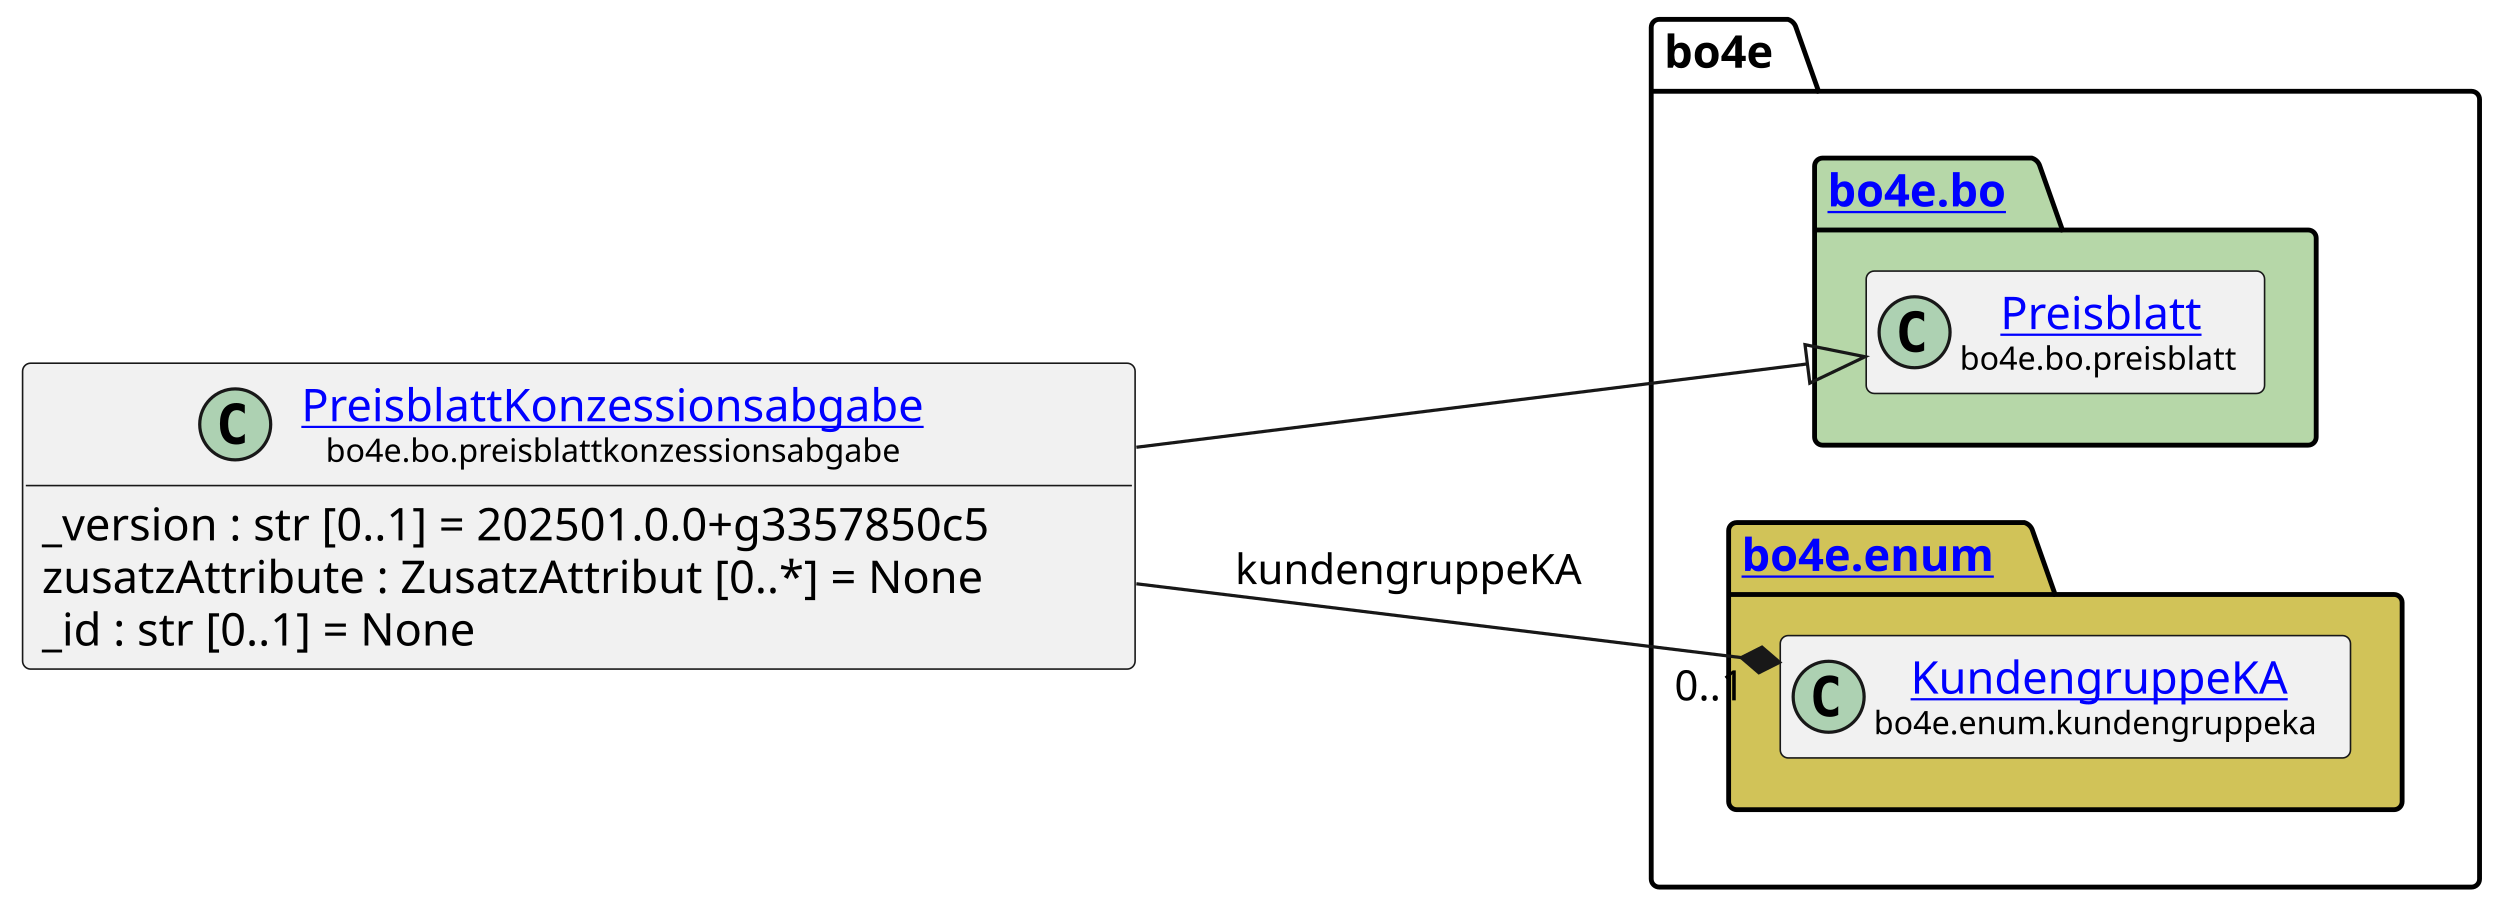
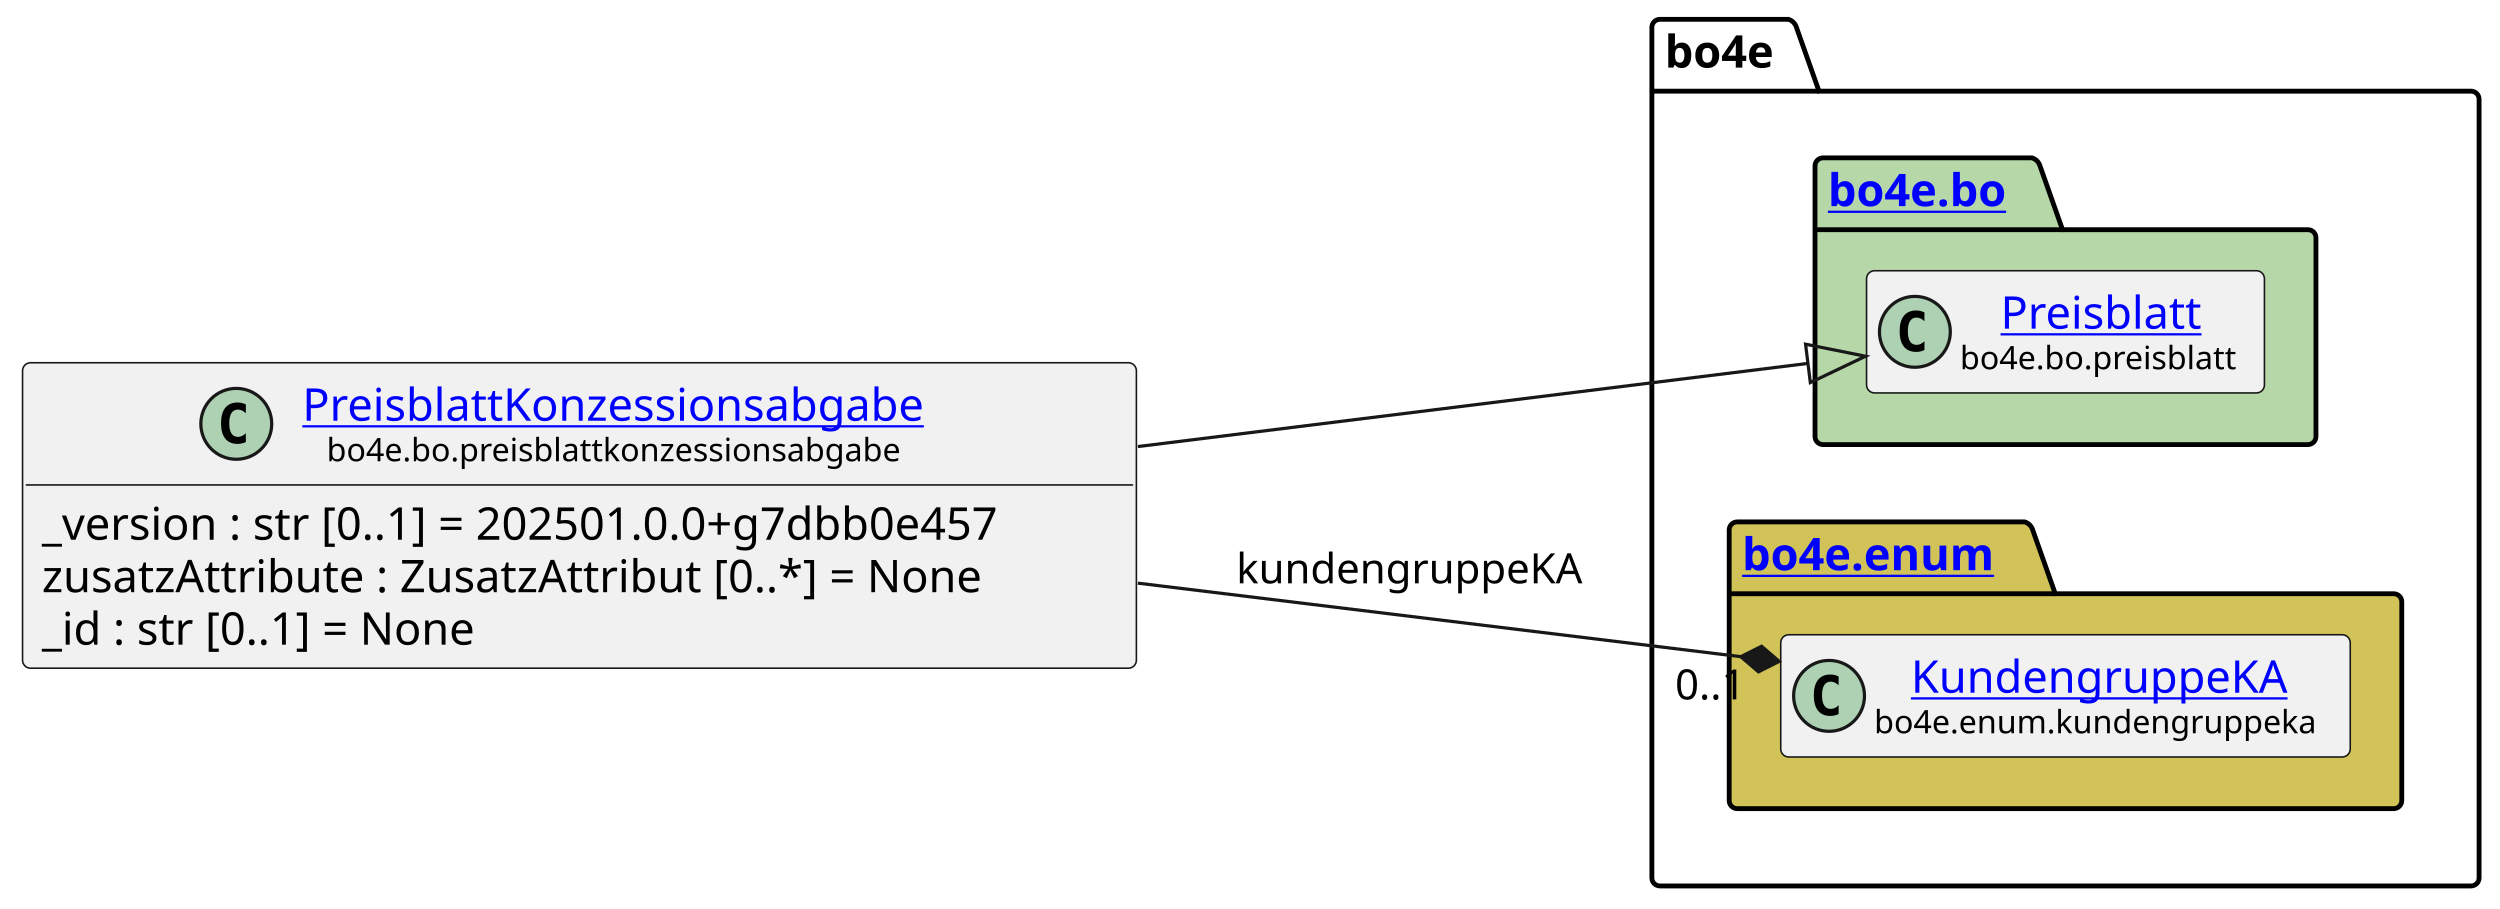
- <svg xmlns="http://www.w3.org/2000/svg" xmlns:xlink="http://www.w3.org/1999/xlink" contentStyleType="text/css" data-diagram-type="CLASS" height="282px" preserveAspectRatio="none" style="width:775px;height:282px;background:#FFFFFF;" version="1.1" viewBox="0 0 775 282" width="775px" zoomAndPan="magnify">
+ <svg xmlns="http://www.w3.org/2000/svg" xmlns:xlink="http://www.w3.org/1999/xlink" contentStyleType="text/css" data-diagram-type="CLASS" height="282px" preserveAspectRatio="none" style="width:776px;height:282px;background:#FFFFFF;" version="1.1" viewBox="0 0 776 282" width="776px" zoomAndPan="magnify">
  <defs />
  <g>
    <g class="cluster" data-entity="bo4e" data-source-line="10" data-uid="ent0005" id="cluster_bo4e">
-       <path d="M514.38,6 L554.256,6 A3.75,3.75 0 0 1 556.756,8.5 L563.756,28.297 L766.16,28.297 A2.5,2.5 0 0 1 768.66,30.797 L768.66,272.5 A2.5,2.5 0 0 1 766.16,275 L514.38,275 A2.5,2.5 0 0 1 511.88,272.5 L511.88,8.5 A2.5,2.5 0 0 1 514.38,6" fill="none" style="stroke:#000000;stroke-width:1.5;" />
-       <line style="stroke:#000000;stroke-width:1.5;" x1="511.88" x2="563.756" y1="28.297" y2="28.297" />
-       <text fill="#000000" font-family="sans-serif" font-size="14" font-weight="bold" lengthAdjust="spacing" textLength="38.876" x="515.88" y="20.995">bo4e</text>
+       <path d="M515.24,6 L555.116,6 A3.75,3.75 0 0 1 557.616,8.5 L564.616,28.297 L767.01,28.297 A2.5,2.5 0 0 1 769.51,30.797 L769.51,272.5 A2.5,2.5 0 0 1 767.01,275 L515.24,275 A2.5,2.5 0 0 1 512.74,272.5 L512.74,8.5 A2.5,2.5 0 0 1 515.24,6" fill="none" style="stroke:#000000;stroke-width:1.5;" />
+       <line style="stroke:#000000;stroke-width:1.5;" x1="512.74" x2="564.616" y1="28.297" y2="28.297" />
+       <text fill="#000000" font-family="sans-serif" font-size="14" font-weight="bold" lengthAdjust="spacing" textLength="38.876" x="516.74" y="20.995">bo4e</text>
    </g>
    <g class="cluster" data-entity="bo" data-source-line="9" data-uid="ent0003" id="cluster_bo">
-       <path d="M565.02,49 L629.854,49 A3.75,3.75 0 0 1 632.354,51.5 L639.354,71.297 L715.52,71.297 A2.5,2.5 0 0 1 718.02,73.797 L718.02,135.5 A2.5,2.5 0 0 1 715.52,138 L565.02,138 A2.5,2.5 0 0 1 562.52,135.5 L562.52,51.5 A2.5,2.5 0 0 1 565.02,49" fill="#B6D7A8" style="stroke:#000000;stroke-width:1.5;" />
-       <line style="stroke:#000000;stroke-width:1.5;" x1="562.52" x2="639.354" y1="71.297" y2="71.297" />
+       <path d="M565.88,49 L630.714,49 A3.75,3.75 0 0 1 633.214,51.5 L640.214,71.297 L716.37,71.297 A2.5,2.5 0 0 1 718.87,73.797 L718.87,135.5 A2.5,2.5 0 0 1 716.37,138 L565.88,138 A2.5,2.5 0 0 1 563.38,135.5 L563.38,51.5 A2.5,2.5 0 0 1 565.88,49" fill="#B6D7A8" style="stroke:#000000;stroke-width:1.5;" />
+       <line style="stroke:#000000;stroke-width:1.5;" x1="563.38" x2="640.214" y1="71.297" y2="71.297" />
      <a href="file:////home/runner/work/BO4E-python/BO4E-python/docs/../.tox/docs/tmp/html/api/bo4e.bo.html" target="_top" title="file:////home/runner/work/BO4E-python/BO4E-python/docs/../.tox/docs/tmp/html/api/bo4e.bo.html" xlink:actuate="onRequest" xlink:href="file:////home/runner/work/BO4E-python/BO4E-python/docs/../.tox/docs/tmp/html/api/bo4e.bo.html" xlink:show="new" xlink:title="file:////home/runner/work/BO4E-python/BO4E-python/docs/../.tox/docs/tmp/html/api/bo4e.bo.html" xlink:type="simple">
-         <text fill="#0000FF" font-family="sans-serif" font-size="14" font-weight="bold" lengthAdjust="spacing" text-decoration="underline" textLength="63.834" x="566.52" y="63.995">bo4e.bo</text>
+         <text fill="#0000FF" font-family="sans-serif" font-size="14" font-weight="bold" lengthAdjust="spacing" text-decoration="underline" textLength="63.834" x="567.38" y="63.995">bo4e.bo</text>
      </a>
    </g>
    <g class="cluster" data-entity="enum" data-source-line="12" data-uid="ent0006" id="cluster_enum">
-       <path d="M538.38,162 L627.591,162 A3.75,3.75 0 0 1 630.091,164.5 L637.091,184.297 L742.16,184.297 A2.5,2.5 0 0 1 744.66,186.797 L744.66,248.5 A2.5,2.5 0 0 1 742.16,251 L538.38,251 A2.5,2.5 0 0 1 535.88,248.5 L535.88,164.5 A2.5,2.5 0 0 1 538.38,162" fill="#D1C358" style="stroke:#000000;stroke-width:1.5;" />
-       <line style="stroke:#000000;stroke-width:1.5;" x1="535.88" x2="637.091" y1="184.297" y2="184.297" />
+       <path d="M539.24,162 L628.451,162 A3.75,3.75 0 0 1 630.951,164.5 L637.951,184.297 L743.01,184.297 A2.5,2.5 0 0 1 745.51,186.797 L745.51,248.5 A2.5,2.5 0 0 1 743.01,251 L539.24,251 A2.5,2.5 0 0 1 536.74,248.5 L536.74,164.5 A2.5,2.5 0 0 1 539.24,162" fill="#D1C358" style="stroke:#000000;stroke-width:1.5;" />
+       <line style="stroke:#000000;stroke-width:1.5;" x1="536.74" x2="637.951" y1="184.297" y2="184.297" />
      <a href="file:////home/runner/work/BO4E-python/BO4E-python/docs/../.tox/docs/tmp/html/api/bo4e.enum.html" target="_top" title="file:////home/runner/work/BO4E-python/BO4E-python/docs/../.tox/docs/tmp/html/api/bo4e.enum.html" xlink:actuate="onRequest" xlink:href="file:////home/runner/work/BO4E-python/BO4E-python/docs/../.tox/docs/tmp/html/api/bo4e.enum.html" xlink:show="new" xlink:title="file:////home/runner/work/BO4E-python/BO4E-python/docs/../.tox/docs/tmp/html/api/bo4e.enum.html" xlink:type="simple">
-         <text fill="#0000FF" font-family="sans-serif" font-size="14" font-weight="bold" lengthAdjust="spacing" text-decoration="underline" textLength="88.211" x="539.88" y="176.995">bo4e.enum</text>
+         <text fill="#0000FF" font-family="sans-serif" font-size="14" font-weight="bold" lengthAdjust="spacing" text-decoration="underline" textLength="88.211" x="540.74" y="176.995">bo4e.enum</text>
      </a>
    </g>
    <g class="entity" data-entity="Preisblatt" data-source-line="10" data-uid="ent0004" id="entity_Preisblatt">
-       <rect fill="#F1F1F1" height="37.938" rx="2.5" ry="2.5" style="stroke:#181818;stroke-width:0.5;" width="123.499" x="578.52" y="84.03" />
-       <ellipse cx="593.52" cy="102.999" fill="#ADD1B2" rx="11" ry="11" style="stroke:#181818;stroke-width:1;" />
-       <path d="M596.489,108.639 Q595.911,108.936 595.27,109.077 Q594.629,109.233 593.926,109.233 Q591.426,109.233 590.098,107.593 Q588.786,105.936 588.786,102.811 Q588.786,99.686 590.098,98.03 Q591.426,96.374 593.926,96.374 Q594.629,96.374 595.27,96.53 Q595.926,96.686 596.489,96.983 L596.489,99.702 Q595.864,99.124 595.27,98.858 Q594.676,98.577 594.051,98.577 Q592.707,98.577 592.02,99.655 Q591.332,100.718 591.332,102.811 Q591.332,104.905 592.02,105.983 Q592.707,107.046 594.051,107.046 Q594.676,107.046 595.27,106.78 Q595.864,106.499 596.489,105.921 L596.489,108.639 Z " fill="#000000" />
+       <rect fill="#F1F1F1" height="37.938" rx="2.5" ry="2.5" style="stroke:#181818;stroke-width:0.5;" width="123.499" x="579.38" y="84.03" />
+       <ellipse cx="594.38" cy="102.999" fill="#ADD1B2" rx="11" ry="11" style="stroke:#181818;stroke-width:1;" />
+       <path d="M597.349,108.639 Q596.771,108.936 596.13,109.077 Q595.489,109.233 594.786,109.233 Q592.286,109.233 590.958,107.593 Q589.646,105.936 589.646,102.811 Q589.646,99.686 590.958,98.03 Q592.286,96.374 594.786,96.374 Q595.489,96.374 596.13,96.53 Q596.786,96.686 597.349,96.983 L597.349,99.702 Q596.724,99.124 596.13,98.858 Q595.536,98.577 594.911,98.577 Q593.567,98.577 592.88,99.655 Q592.192,100.718 592.192,102.811 Q592.192,104.905 592.88,105.983 Q593.567,107.046 594.911,107.046 Q595.536,107.046 596.13,106.78 Q596.724,106.499 597.349,105.921 L597.349,108.639 Z " fill="#000000" />
      <a href="file:////home/runner/work/BO4E-python/BO4E-python/docs/../.tox/docs/tmp/html/api/bo4e.bo.html#bo4e.bo.preisblatt.Preisblatt" target="_top" title="file:////home/runner/work/BO4E-python/BO4E-python/docs/../.tox/docs/tmp/html/api/bo4e.bo.html#bo4e.bo.preisblatt.Preisblatt" xlink:actuate="onRequest" xlink:href="file:////home/runner/work/BO4E-python/BO4E-python/docs/../.tox/docs/tmp/html/api/bo4e.bo.html#bo4e.bo.preisblatt.Preisblatt" xlink:show="new" xlink:title="file:////home/runner/work/BO4E-python/BO4E-python/docs/../.tox/docs/tmp/html/api/bo4e.bo.html#bo4e.bo.preisblatt.Preisblatt" xlink:type="simple">
-         <text fill="#0000FF" font-family="sans-serif" font-size="14" lengthAdjust="spacing" text-decoration="underline" textLength="66.329" x="620.105" y="102.025">Preisblatt</text>
+         <text fill="#0000FF" font-family="sans-serif" font-size="14" lengthAdjust="spacing" text-decoration="underline" textLength="66.329" x="620.965" y="102.025">Preisblatt</text>
      </a>
-       <text fill="#000000" font-family="sans-serif" font-size="10" lengthAdjust="spacing" textLength="91.499" x="607.52" y="114.609">bo4e.bo.preisblatt</text>
+       <text fill="#000000" font-family="sans-serif" font-size="10" lengthAdjust="spacing" textLength="91.499" x="608.38" y="114.609">bo4e.bo.preisblatt</text>
    </g>
    <g class="entity" data-entity="KundengruppeKA" data-source-line="13" data-uid="ent0007" id="entity_KundengruppeKA">
-       <rect fill="#F1F1F1" height="37.938" rx="2.5" ry="2.5" style="stroke:#181818;stroke-width:0.5;" width="176.775" x="551.88" y="197.03" />
-       <ellipse cx="566.88" cy="215.999" fill="#ADD1B2" rx="11" ry="11" style="stroke:#181818;stroke-width:1;" />
-       <path d="M569.849,221.639 Q569.271,221.936 568.63,222.077 Q567.989,222.233 567.286,222.233 Q564.786,222.233 563.458,220.593 Q562.146,218.936 562.146,215.811 Q562.146,212.686 563.458,211.03 Q564.786,209.374 567.286,209.374 Q567.989,209.374 568.63,209.53 Q569.286,209.686 569.849,209.983 L569.849,212.702 Q569.224,212.124 568.63,211.858 Q568.036,211.577 567.411,211.577 Q566.067,211.577 565.38,212.655 Q564.692,213.718 564.692,215.811 Q564.692,217.905 565.38,218.983 Q566.067,220.046 567.411,220.046 Q568.036,220.046 568.63,219.78 Q569.224,219.499 569.849,218.921 L569.849,221.639 Z " fill="#000000" />
+       <rect fill="#F1F1F1" height="37.938" rx="2.5" ry="2.5" style="stroke:#181818;stroke-width:0.5;" width="176.775" x="552.74" y="197.03" />
+       <ellipse cx="567.74" cy="215.999" fill="#ADD1B2" rx="11" ry="11" style="stroke:#181818;stroke-width:1;" />
+       <path d="M570.709,221.639 Q570.131,221.936 569.49,222.077 Q568.849,222.233 568.146,222.233 Q565.646,222.233 564.318,220.593 Q563.006,218.936 563.006,215.811 Q563.006,212.686 564.318,211.03 Q565.646,209.374 568.146,209.374 Q568.849,209.374 569.49,209.53 Q570.146,209.686 570.709,209.983 L570.709,212.702 Q570.084,212.124 569.49,211.858 Q568.896,211.577 568.271,211.577 Q566.928,211.577 566.24,212.655 Q565.553,213.718 565.553,215.811 Q565.553,217.905 566.24,218.983 Q566.928,220.046 568.271,220.046 Q568.896,220.046 569.49,219.78 Q570.084,219.499 570.709,218.921 L570.709,221.639 Z " fill="#000000" />
      <a href="file:////home/runner/work/BO4E-python/BO4E-python/docs/../.tox/docs/tmp/html/api/bo4e.enum.html#bo4e.enum.kundengruppeka.KundengruppeKA" target="_top" title="file:////home/runner/work/BO4E-python/BO4E-python/docs/../.tox/docs/tmp/html/api/bo4e.enum.html#bo4e.enum.kundengruppeka.KundengruppeKA" xlink:actuate="onRequest" xlink:href="file:////home/runner/work/BO4E-python/BO4E-python/docs/../.tox/docs/tmp/html/api/bo4e.enum.html#bo4e.enum.kundengruppeka.KundengruppeKA" xlink:show="new" xlink:title="file:////home/runner/work/BO4E-python/BO4E-python/docs/../.tox/docs/tmp/html/api/bo4e.enum.html#bo4e.enum.kundengruppeka.KundengruppeKA" xlink:type="simple">
-         <text fill="#0000FF" font-family="sans-serif" font-size="14" lengthAdjust="spacing" text-decoration="underline" textLength="121.96" x="592.288" y="215.025">KundengruppeKA</text>
+         <text fill="#0000FF" font-family="sans-serif" font-size="14" lengthAdjust="spacing" text-decoration="underline" textLength="121.96" x="593.148" y="215.025">KundengruppeKA</text>
      </a>
-       <text fill="#000000" font-family="sans-serif" font-size="10" lengthAdjust="spacing" textLength="144.775" x="580.88" y="227.609">bo4e.enum.kundengruppeka</text>
+       <text fill="#000000" font-family="sans-serif" font-size="10" lengthAdjust="spacing" textLength="144.775" x="581.74" y="227.609">bo4e.enum.kundengruppeka</text>
    </g>
    <g class="entity" data-entity="PreisblattKonzessionsabgabe" data-source-line="3" data-uid="ent0002" id="entity_PreisblattKonzessionsabgabe">
-       <rect fill="#F1F1F1" height="94.828" rx="2.5" ry="2.5" style="stroke:#181818;stroke-width:0.5;" width="344.883" x="7" y="112.59" />
-       <ellipse cx="72.915" cy="131.559" fill="#ADD1B2" rx="11" ry="11" style="stroke:#181818;stroke-width:1;" />
-       <path d="M75.884,137.199 Q75.306,137.496 74.665,137.637 Q74.025,137.793 73.322,137.793 Q70.822,137.793 69.494,136.153 Q68.181,134.496 68.181,131.371 Q68.181,128.246 69.494,126.59 Q70.822,124.934 73.322,124.934 Q74.025,124.934 74.665,125.09 Q75.322,125.246 75.884,125.543 L75.884,128.262 Q75.259,127.684 74.665,127.418 Q74.072,127.137 73.447,127.137 Q72.103,127.137 71.415,128.215 Q70.728,129.278 70.728,131.371 Q70.728,133.465 71.415,134.543 Q72.103,135.606 73.447,135.606 Q74.072,135.606 74.665,135.34 Q75.259,135.059 75.884,134.481 L75.884,137.199 Z " fill="#000000" />
+       <rect fill="#F1F1F1" height="94.828" rx="2.5" ry="2.5" style="stroke:#181818;stroke-width:0.5;" width="345.737" x="7" y="112.59" />
+       <ellipse cx="73.343" cy="131.559" fill="#ADD1B2" rx="11" ry="11" style="stroke:#181818;stroke-width:1;" />
+       <path d="M76.311,137.199 Q75.733,137.496 75.093,137.637 Q74.452,137.793 73.749,137.793 Q71.249,137.793 69.921,136.153 Q68.608,134.496 68.608,131.371 Q68.608,128.246 69.921,126.59 Q71.249,124.934 73.749,124.934 Q74.452,124.934 75.093,125.09 Q75.749,125.246 76.311,125.543 L76.311,128.262 Q75.686,127.684 75.093,127.418 Q74.499,127.137 73.874,127.137 Q72.53,127.137 71.843,128.215 Q71.155,129.278 71.155,131.371 Q71.155,133.465 71.843,134.543 Q72.53,135.606 73.874,135.606 Q74.499,135.606 75.093,135.34 Q75.686,135.059 76.311,134.481 L76.311,137.199 Z " fill="#000000" />
      <a href="file:////home/runner/work/BO4E-python/BO4E-python/docs/../.tox/docs/tmp/html/api/bo4e.bo.html#bo4e.bo.preisblattkonzessionsabgabe.PreisblattKonzessionsabgabe" target="_top" title="file:////home/runner/work/BO4E-python/BO4E-python/docs/../.tox/docs/tmp/html/api/bo4e.bo.html#bo4e.bo.preisblattkonzessionsabgabe.PreisblattKonzessionsabgabe" xlink:actuate="onRequest" xlink:href="file:////home/runner/work/BO4E-python/BO4E-python/docs/../.tox/docs/tmp/html/api/bo4e.bo.html#bo4e.bo.preisblattkonzessionsabgabe.PreisblattKonzessionsabgabe" xlink:show="new" xlink:title="file:////home/runner/work/BO4E-python/BO4E-python/docs/../.tox/docs/tmp/html/api/bo4e.bo.html#bo4e.bo.preisblattkonzessionsabgabe.PreisblattKonzessionsabgabe" xlink:type="simple">
-         <text fill="#0000FF" font-family="sans-serif" font-size="14" lengthAdjust="spacing" text-decoration="underline" textLength="204.552" x="93.415" y="130.585">PreisblattKonzessionsabgabe</text>
+         <text fill="#0000FF" font-family="sans-serif" font-size="14" lengthAdjust="spacing" text-decoration="underline" textLength="204.552" x="93.843" y="130.585">PreisblattKonzessionsabgabe</text>
      </a>
-       <text fill="#000000" font-family="sans-serif" font-size="10" lengthAdjust="spacing" textLength="189.463" x="100.96" y="143.169">bo4e.bo.preisblattkonzessionsabgabe</text>
-       <line style="stroke:#181818;stroke-width:0.5;" x1="8" x2="350.883" y1="150.528" y2="150.528" />
-       <text fill="#000000" font-family="sans-serif" font-size="14" lengthAdjust="spacing" textLength="332.883" x="13" y="167.523">_version : str [0..1] = 202501.0.0+g3357850c5</text>
+       <text fill="#000000" font-family="sans-serif" font-size="10" lengthAdjust="spacing" textLength="189.463" x="101.387" y="143.169">bo4e.bo.preisblattkonzessionsabgabe</text>
+       <line style="stroke:#181818;stroke-width:0.5;" x1="8" x2="351.737" y1="150.528" y2="150.528" />
+       <text fill="#000000" font-family="sans-serif" font-size="14" lengthAdjust="spacing" textLength="333.737" x="13" y="167.523">_version : str [0..1] = 202501.0.0+g7dbb0e457</text>
      <text fill="#000000" font-family="sans-serif" font-size="14" lengthAdjust="spacing" textLength="318.575" x="13" y="183.82">zusatzAttribute : ZusatzAttribut [0..*] = None</text>
      <text fill="#000000" font-family="sans-serif" font-size="14" lengthAdjust="spacing" textLength="151.177" x="13" y="200.116">_id : str [0..1] = None</text>
    </g>
    <g class="link" data-entity-1="PreisblattKonzessionsabgabe" data-entity-2="Preisblatt" data-source-line="16" data-uid="lnk8" id="link_PreisblattKonzessionsabgabe_Preisblatt">
-       <path codeLine="16" d="M352.27,138.65 C431.52,128.81 502.707,119.971 560.298,112.811" fill="none" id="PreisblattKonzessionsabgabe-to-Preisblatt" style="stroke:#181818;stroke-width:1;" />
-       <polygon fill="none" points="578.16,110.59,559.557,106.857,561.038,118.765,578.16,110.59" style="stroke:#181818;stroke-width:1;" />
+       <path codeLine="16" d="M353.19,138.61 C432.47,128.77 503.627,119.936 561.187,112.796" fill="none" id="PreisblattKonzessionsabgabe-to-Preisblatt" style="stroke:#181818;stroke-width:1;" />
+       <polygon fill="none" points="579.05,110.58,560.448,106.841,561.926,118.75,579.05,110.58" style="stroke:#181818;stroke-width:1;" />
    </g>
    <g class="link" data-entity-1="PreisblattKonzessionsabgabe" data-entity-2="KundengruppeKA" data-source-line="17" data-uid="lnk9" id="link_PreisblattKonzessionsabgabe_KundengruppeKA">
-       <path codeLine="17" d="M352.27,180.97 C420.2,189.26 483.418,196.976 539.769,203.856" fill="none" id="PreisblattKonzessionsabgabe-to-KundengruppeKA" style="stroke:#181818;stroke-width:1;" />
-       <polygon fill="#181818" points="551.68,205.31,546.209,200.612,539.769,203.856,545.24,208.553,551.68,205.31" style="stroke:#181818;stroke-width:1;" />
-       <text fill="#000000" font-family="sans-serif" font-size="13" lengthAdjust="spacing" textLength="112.252" x="382.88" y="181.067">kundengruppeKA</text>
-       <text fill="#000000" font-family="sans-serif" font-size="13" lengthAdjust="spacing" textLength="24.807" x="519.07" y="217.109">0..1</text>
+       <path codeLine="17" d="M353.19,181.01 C421.02,189.28 484.058,196.966 540.348,203.836" fill="none" id="PreisblattKonzessionsabgabe-to-KundengruppeKA" style="stroke:#181818;stroke-width:1;" />
+       <polygon fill="#181818" points="552.26,205.29,546.789,200.593,540.348,203.836,545.82,208.534,552.26,205.29" style="stroke:#181818;stroke-width:1;" />
+       <text fill="#000000" font-family="sans-serif" font-size="13" lengthAdjust="spacing" textLength="112.252" x="383.74" y="181.067">kundengruppeKA</text>
+       <text fill="#000000" font-family="sans-serif" font-size="13" lengthAdjust="spacing" textLength="24.807" x="519.94" y="217.097">0..1</text>
    </g>
  </g>
</svg>
